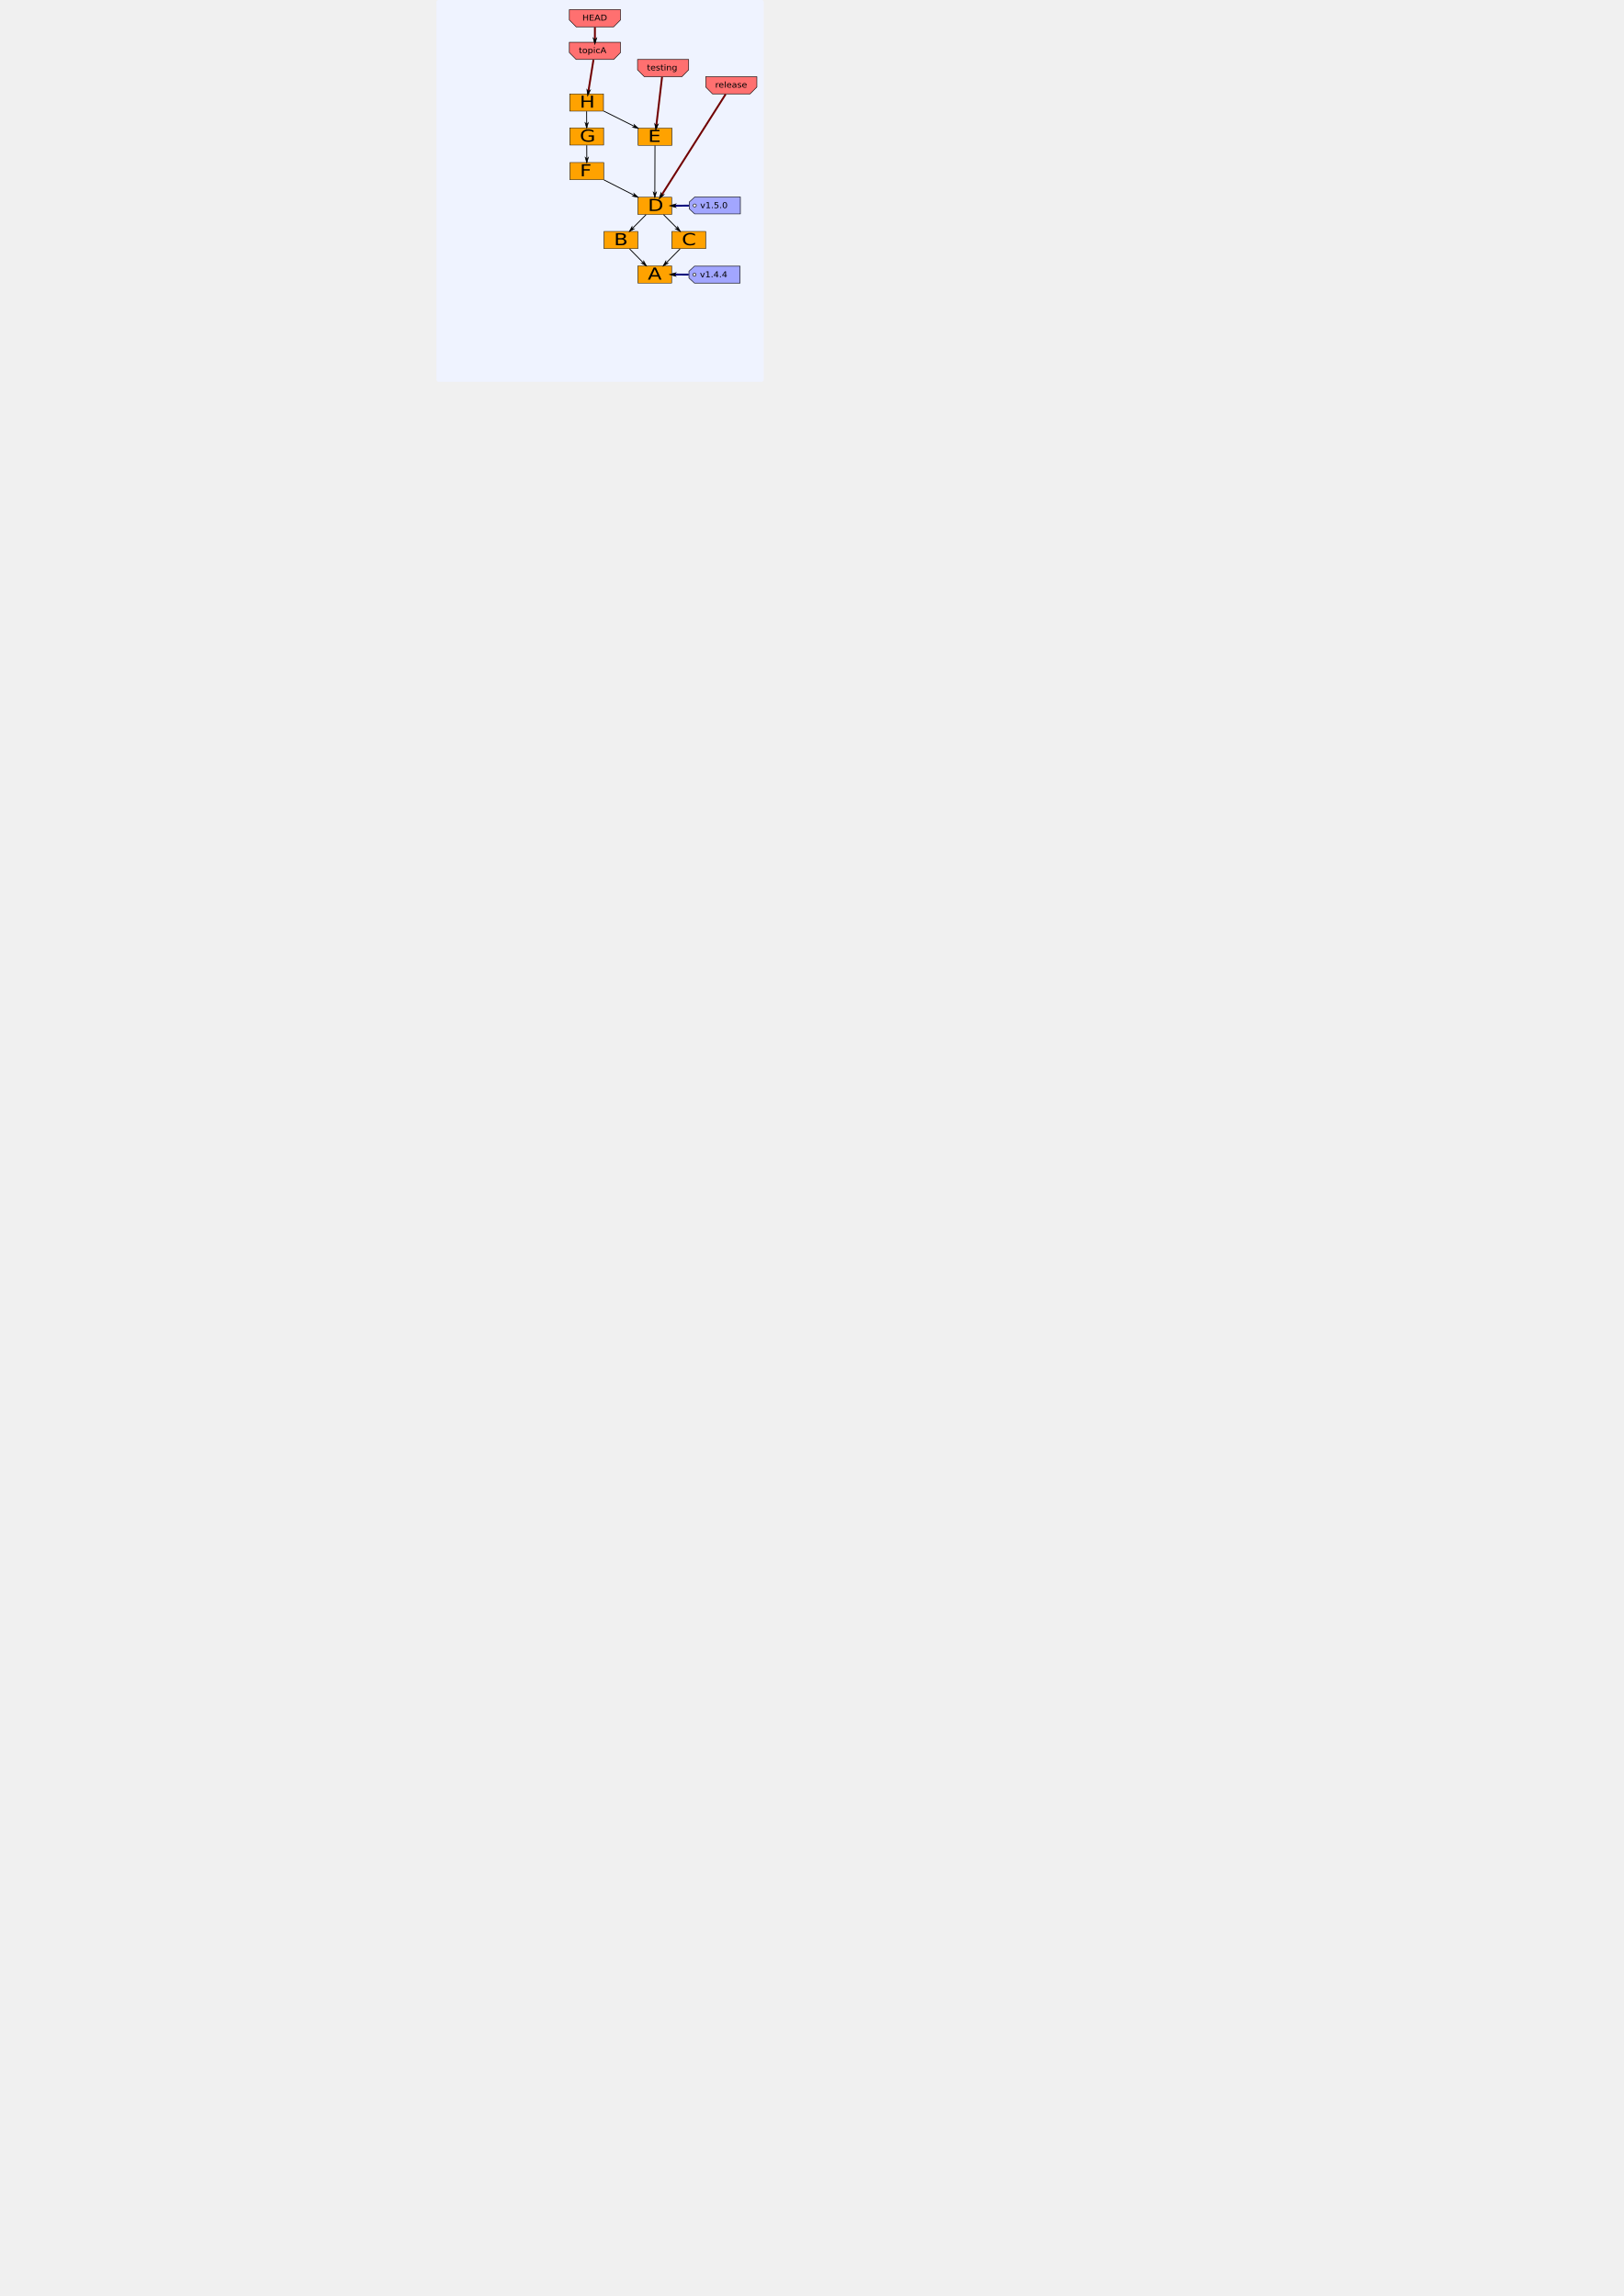
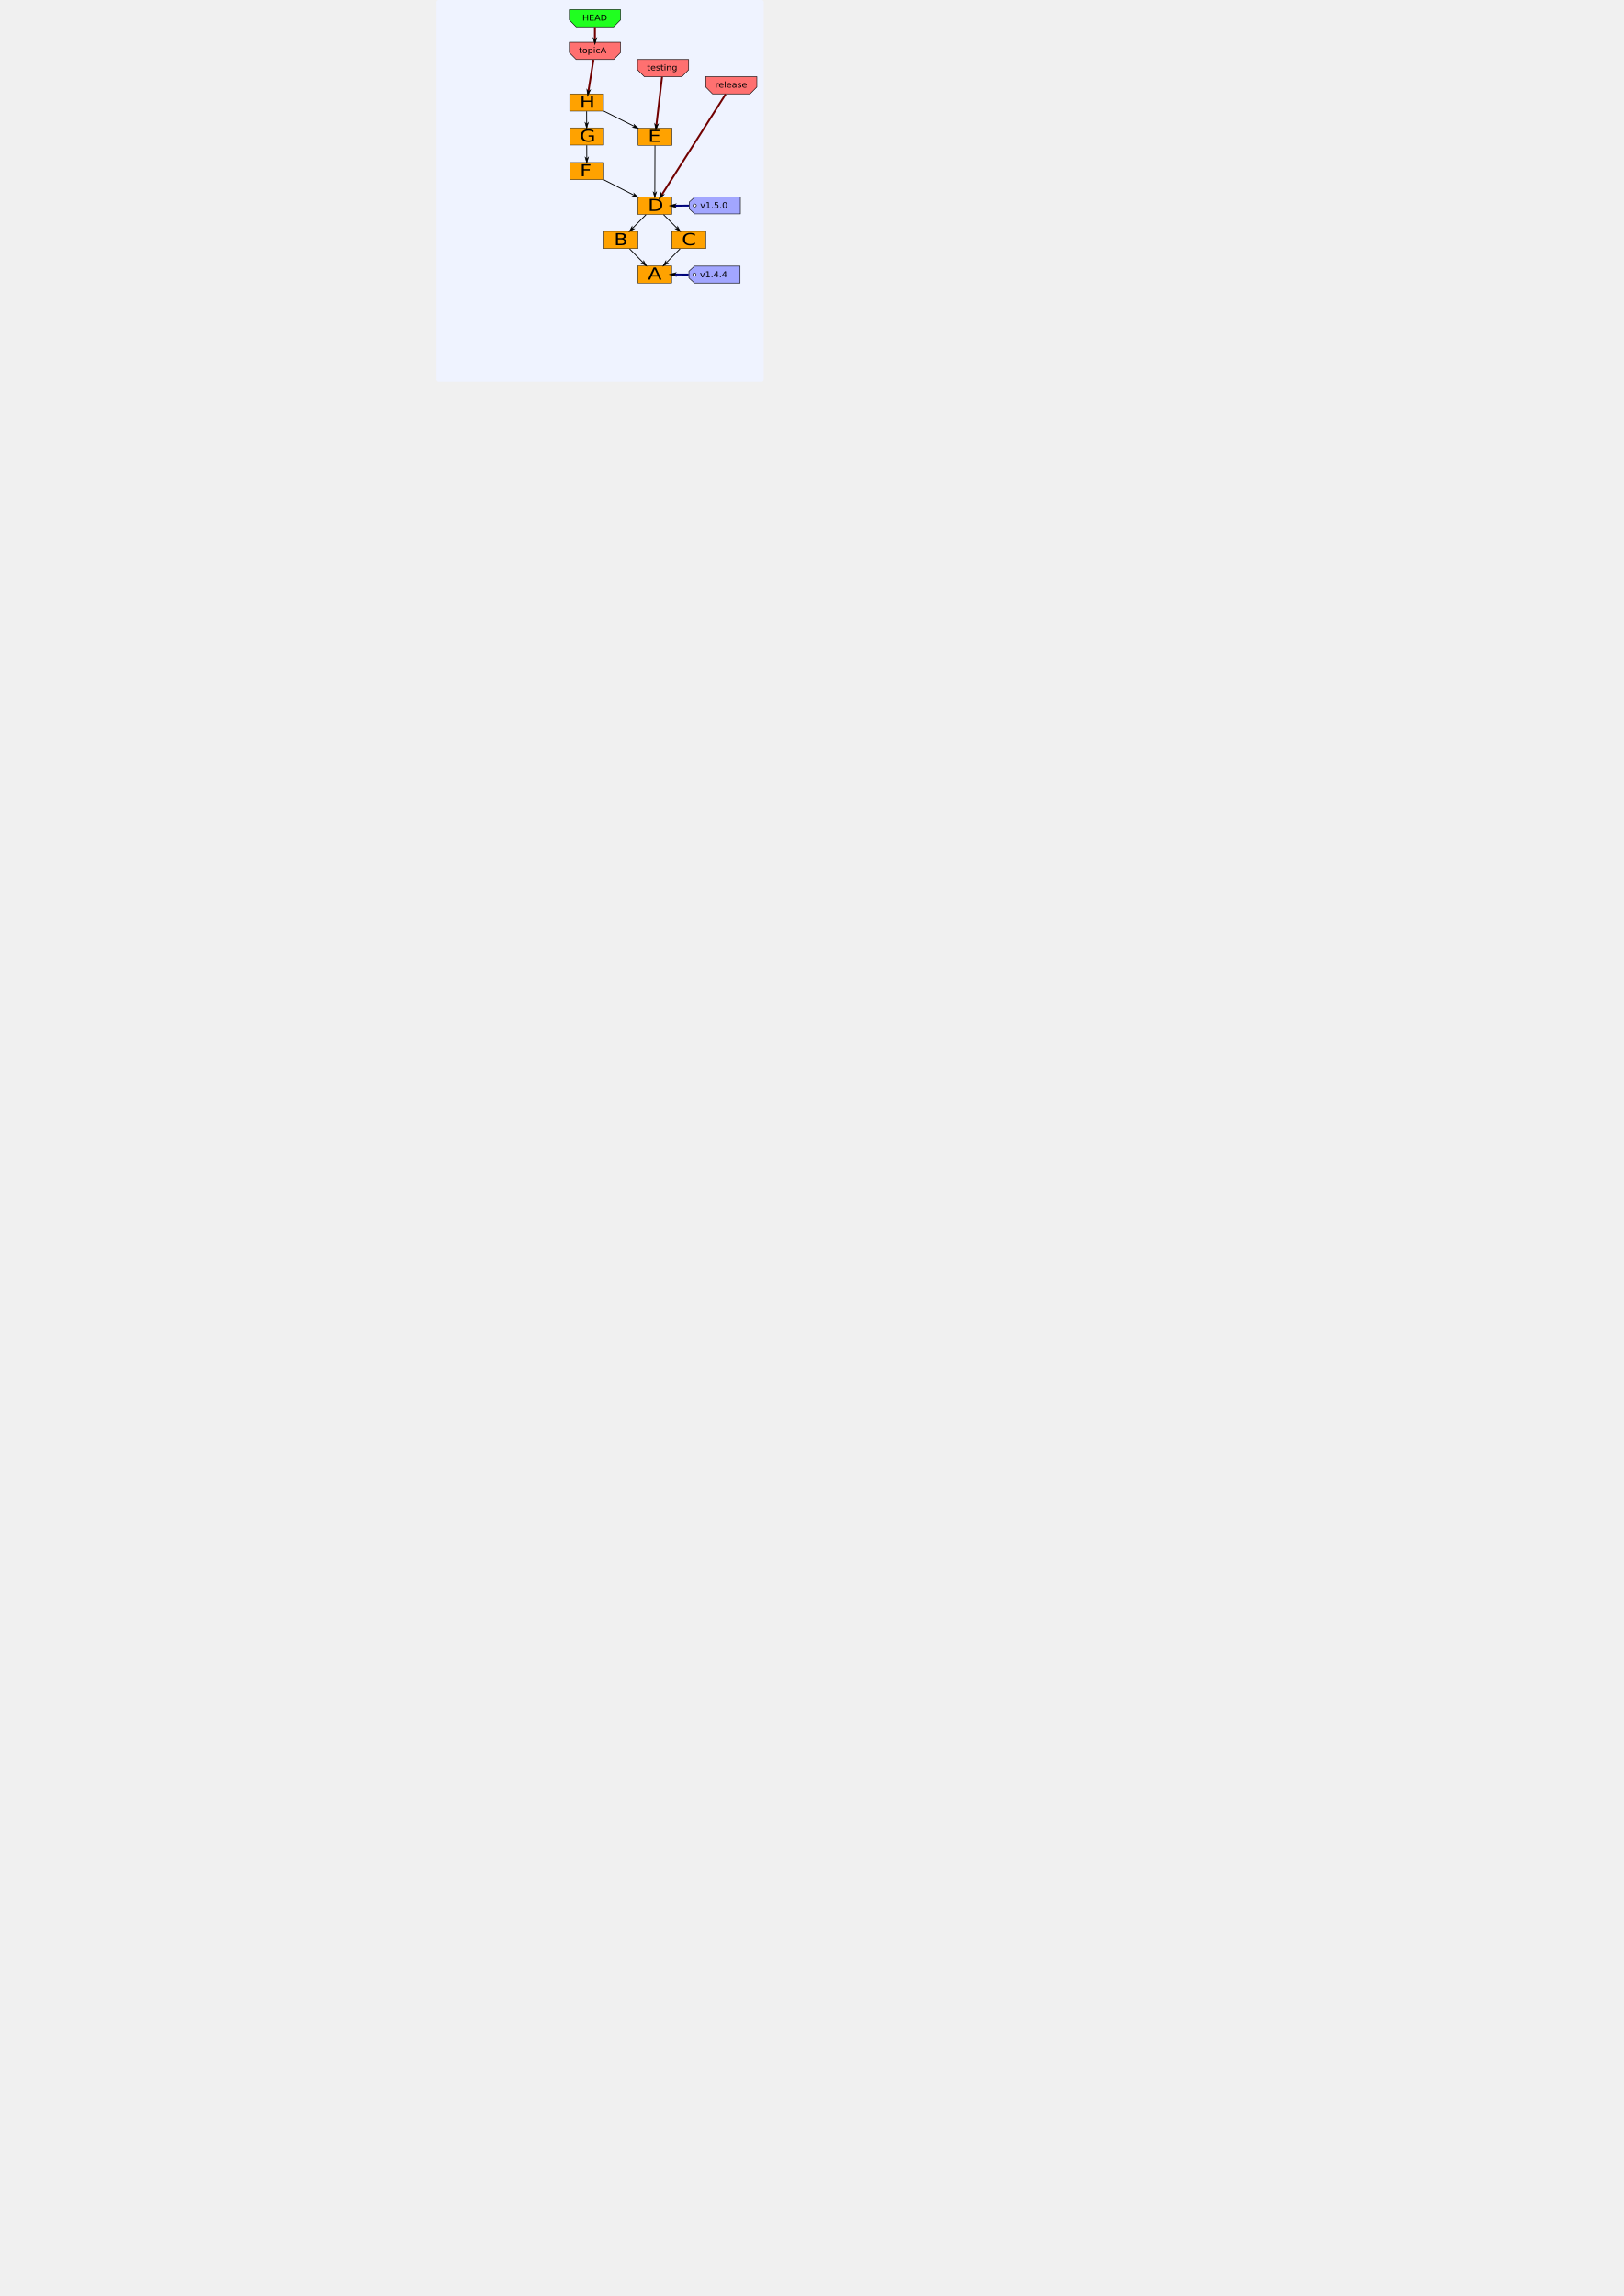
<svg xmlns="http://www.w3.org/2000/svg" width="744.094" height="1052.362" id="svg1317">
  <defs id="defs1319">
    <marker orient="auto" refY="0.0" refX="0.0" id="Arrow1Sstart" style="overflow:visible">
      <path id="path4028" d="M 0.0,0.0 L 5.0,-5.0 L -12.5,0.0 L 5.0,5.0 L 0.0,0.0 z " style="fill-rule:evenodd;stroke:#000000;stroke-width:1.0pt;marker-start:none" transform="scale(0.2) translate(6,0)" />
    </marker>
    <marker orient="auto" refY="0.0" refX="0.0" id="Arrow1Mstart" style="overflow:visible">
      <path id="path4034" d="M 0.0,0.0 L 5.0,-5.0 L -12.5,0.0 L 5.0,5.0 L 0.0,0.0 z " style="fill-rule:evenodd;stroke:#000000;stroke-width:1.0pt;marker-start:none" transform="scale(0.4) translate(10,0)" />
    </marker>
    <marker orient="auto" refY="0.0" refX="0.0" id="Arrow1Send" style="overflow:visible;">
      <path id="path4025" d="M 0.0,0.0 L 5.0,-5.0 L -12.5,0.0 L 5.0,5.0 L 0.0,0.0 z " style="fill-rule:evenodd;stroke:#000000;stroke-width:1.0pt;marker-start:none;" transform="scale(0.2) rotate(180) translate(6,0)" />
    </marker>
    <marker orient="auto" refY="0.0" refX="0.0" id="Arrow2Mend" style="overflow:visible;">
      <path id="path4013" style="font-size:12.0;fill-rule:evenodd;stroke-width:0.625;stroke-linejoin:round;" d="M 8.719,4.034 L -2.207,0.016 L 8.719,-4.002 C 6.973,-1.63 6.983,1.616 8.719,4.034 z " transform="scale(0.6) rotate(180) translate(0,0)" />
    </marker>
    <marker orient="auto" refY="0.0" refX="0.0" id="Arrow1Mend" style="overflow:visible;">
      <path id="path4031" d="M 0.0,0.0 L 5.0,-5.0 L -12.5,0.0 L 5.0,5.0 L 0.0,0.0 z " style="fill-rule:evenodd;stroke:#000000;stroke-width:1.0pt;marker-start:none;" transform="scale(0.4) rotate(180) translate(10,0)" />
    </marker>
    <marker orient="auto" refY="0.0" refX="0.0" id="Arrow2Mstart" style="overflow:visible">
      <path id="path4016" style="font-size:12.0;fill-rule:evenodd;stroke-width:0.625;stroke-linejoin:round" d="M 8.719,4.034 L -2.207,0.016 L 8.719,-4.002 C 6.973,-1.63 6.983,1.616 8.719,4.034 z " transform="scale(0.6) translate(0,0)" />
    </marker>
    <marker orient="auto" refY="0.0" refX="0.0" id="Arrow1Lstart" style="overflow:visible">
      <path id="path4040" d="M 0.0,0.0 L 5.0,-5.0 L -12.5,0.0 L 5.0,5.0 L 0.0,0.0 z " style="fill-rule:evenodd;stroke:#000000;stroke-width:1.0pt;marker-start:none" transform="scale(0.8) translate(12.5,0)" />
    </marker>
  </defs>
  <g id="layer1" style="opacity:1">
    <rect style="fill:#eff3ff;fill-opacity:1;stroke:none;stroke-width:1;stroke-linecap:butt;stroke-linejoin:bevel;stroke-miterlimit:4;stroke-dasharray:none;stroke-dashoffset:0;stroke-opacity:1" id="bg" width="150" height="175" x="200" y="0" rx="0.975" ry="0.975" />
    <rect style="fill:black;fill-opacity:0.75;stroke:black;stroke-width:0.5;stroke-linecap:butt;stroke-linejoin:miter;stroke-miterlimit:4;stroke-dasharray:none;stroke-dashoffset:0;stroke-opacity:1" id="rect2855" width="0" height="1" x="217" y="77.362" rx="19.921" ry="1" />
    <g id="g4675" transform="matrix(1.94833,0,0,1.578809,-251.2663,-47.64924)">
      <path id="path4085" d="M 286.941,107.358 L 286.941,112.366 L 278.996,112.366 L 278.996,107.358 L 286.941,107.358 z " style="fill:#ffa200;fill-opacity:1;fill-rule:evenodd;stroke:black;stroke-width:0.118;stroke-linecap:butt;stroke-linejoin:miter;stroke-miterlimit:4;stroke-dasharray:none;stroke-opacity:1" />
      <text id="text4093" y="111.362" x="281.329" style="font-size:3.598px;font-style:normal;font-weight:normal;line-height:125%;fill:black;fill-opacity:1;stroke:none;stroke-width:1pt;stroke-linecap:butt;stroke-linejoin:miter;stroke-opacity:1;font-family:Bitstream Vera Sans" xml:space="preserve">
        <tspan style="font-size:4.797px;font-style:normal;font-variant:normal;font-weight:normal;font-stretch:normal;text-align:start;line-height:125%;writing-mode:lr-tb;text-anchor:start;font-family:Bitstream Vera Sans" y="111.362" x="281.329" id="tspan4095">A</tspan>
      </text>
    </g>
    <g style="opacity:1" id="g4195" transform="matrix(0.837014,0,0,0.775434,54.57597,38.74852)">
      <path id="path4197" d="M 315,107.362 L 340,107.362 L 340,117.362 L 315,117.362 L 312,114.362 L 312,110.362 L 315,107.362 z " style="fill:#a2a6ff;fill-opacity:1;fill-rule:evenodd;stroke:black;stroke-width:0.313;stroke-linecap:butt;stroke-linejoin:miter;stroke-miterlimit:4;stroke-dasharray:none;stroke-opacity:1" />
      <path transform="matrix(0.444444,0,0,0.444444,175,62.42343)" d="M 317 112.362 A 2 2 0 1 1  313,112.362 A 2 2 0 1 1  317 112.362 z" id="path4199" style="fill:white;fill-opacity:1;stroke:black;stroke-width:0.704;stroke-linecap:butt;stroke-linejoin:miter;stroke-miterlimit:4;stroke-dasharray:none;stroke-dashoffset:0;stroke-opacity:1" />
      <text xml:space="preserve" style="font-size:3.598px;font-style:normal;font-weight:normal;line-height:125%;opacity:1;fill:black;fill-opacity:1;stroke:none;stroke-width:1pt;stroke-linecap:butt;stroke-linejoin:miter;stroke-opacity:1;font-family:Bitstream Vera Sans" x="318" y="113.922" id="text4201">
        <tspan id="tspan4203" x="318" y="113.922" style="font-size:4.797px;font-style:normal;font-variant:normal;font-weight:normal;font-stretch:normal;text-align:start;line-height:125%;writing-mode:lr-tb;text-anchor:start;font-family:Bitstream Vera Sans">v1.4.4</tspan>
      </text>
    </g>
    <g style="opacity:1" id="g4680" transform="matrix(1.94833,0,0,1.578809,-266.7697,-63.42554)">
      <path id="path4682" d="M 286.941,107.358 L 286.941,112.366 L 278.996,112.366 L 278.996,107.358 L 286.941,107.358 z " style="fill:#ffa200;fill-opacity:1;fill-rule:evenodd;stroke:black;stroke-width:0.118;stroke-linecap:butt;stroke-linejoin:miter;stroke-miterlimit:4;stroke-dasharray:none;stroke-opacity:1" />
      <text id="text4684" y="111.362" x="281.329" style="font-size:3.598px;font-style:normal;font-weight:normal;line-height:125%;fill:black;fill-opacity:1;stroke:none;stroke-width:1pt;stroke-linecap:butt;stroke-linejoin:miter;stroke-opacity:1;font-family:Bitstream Vera Sans" xml:space="preserve">
        <tspan style="font-size:4.797px;font-style:normal;font-variant:normal;font-weight:normal;font-stretch:normal;text-align:start;line-height:125%;writing-mode:lr-tb;text-anchor:start;font-family:Bitstream Vera Sans" y="111.362" x="281.329" id="tspan4686">B</tspan>
      </text>
    </g>
    <g style="opacity:1" id="g4688" transform="matrix(1.94833,0,0,1.578809,-235.6654,-63.42554)">
      <path id="path4690" d="M 286.941,107.358 L 286.941,112.366 L 278.996,112.366 L 278.996,107.358 L 286.941,107.358 z " style="fill:#ffa200;fill-opacity:1;fill-rule:evenodd;stroke:black;stroke-width:0.118;stroke-linecap:butt;stroke-linejoin:miter;stroke-miterlimit:4;stroke-dasharray:none;stroke-opacity:1" />
      <text id="text4692" y="111.362" x="281.329" style="font-size:3.598px;font-style:normal;font-weight:normal;line-height:125%;fill:black;fill-opacity:1;stroke:none;stroke-width:1pt;stroke-linecap:butt;stroke-linejoin:miter;stroke-opacity:1;font-family:Bitstream Vera Sans" xml:space="preserve">
        <tspan style="font-size:4.797px;font-style:normal;font-variant:normal;font-weight:normal;font-stretch:normal;text-align:start;line-height:125%;writing-mode:lr-tb;text-anchor:start;font-family:Bitstream Vera Sans" y="111.362" x="281.329" id="tspan4694">C</tspan>
      </text>
    </g>
    <g style="opacity:1" id="g4696" transform="matrix(1.94833,0,0,1.578809,-251.2474,-79.10984)">
      <path id="path4698" d="M 286.941,107.358 L 286.941,112.366 L 278.996,112.366 L 278.996,107.358 L 286.941,107.358 z " style="fill:#ffa200;fill-opacity:1;fill-rule:evenodd;stroke:black;stroke-width:0.118;stroke-linecap:butt;stroke-linejoin:miter;stroke-miterlimit:4;stroke-dasharray:none;stroke-opacity:1" />
      <text id="text4700" y="111.362" x="281.329" style="font-size:3.598px;font-style:normal;font-weight:normal;line-height:125%;fill:black;fill-opacity:1;stroke:none;stroke-width:1pt;stroke-linecap:butt;stroke-linejoin:miter;stroke-opacity:1;font-family:Bitstream Vera Sans" xml:space="preserve">
        <tspan style="font-size:4.797px;font-style:normal;font-variant:normal;font-weight:normal;font-stretch:normal;text-align:start;line-height:125%;writing-mode:lr-tb;text-anchor:start;font-family:Bitstream Vera Sans" y="111.362" x="281.329" id="tspan4702">D</tspan>
      </text>
    </g>
    <g style="opacity:1" id="g4704" transform="matrix(1.94833,0,0,1.578809,-251.1447,-110.7898)">
      <path id="path4706" d="M 286.941,107.358 L 286.941,112.366 L 278.996,112.366 L 278.996,107.358 L 286.941,107.358 z " style="fill:#ffa200;fill-opacity:1;fill-rule:evenodd;stroke:black;stroke-width:0.118;stroke-linecap:butt;stroke-linejoin:miter;stroke-miterlimit:4;stroke-dasharray:none;stroke-opacity:1" />
      <text id="text4708" y="111.362" x="281.329" style="font-size:3.598px;font-style:normal;font-weight:normal;line-height:125%;fill:black;fill-opacity:1;stroke:none;stroke-width:1pt;stroke-linecap:butt;stroke-linejoin:miter;stroke-opacity:1;font-family:Bitstream Vera Sans" xml:space="preserve">
        <tspan style="font-size:4.797px;font-style:normal;font-variant:normal;font-weight:normal;font-stretch:normal;text-align:start;line-height:125%;writing-mode:lr-tb;text-anchor:start;font-family:Bitstream Vera Sans" y="111.362" x="281.329" id="tspan4710">E</tspan>
      </text>
    </g>
    <g style="opacity:1" id="g4712" transform="matrix(0.837014,0,0,0.775434,54.70008,7.04559)">
      <path id="path4714" d="M 315,107.362 L 340,107.362 L 340,117.362 L 315,117.362 L 312,114.362 L 312,110.362 L 315,107.362 z " style="fill:#a2a6ff;fill-opacity:1;fill-rule:evenodd;stroke:black;stroke-width:0.313;stroke-linecap:butt;stroke-linejoin:miter;stroke-miterlimit:4;stroke-dasharray:none;stroke-opacity:1" />
      <path transform="matrix(0.444444,0,0,0.444444,175,62.42343)" d="M 317 112.362 A 2 2 0 1 1  313,112.362 A 2 2 0 1 1  317 112.362 z" id="path4716" style="fill:white;fill-opacity:1;stroke:black;stroke-width:0.704;stroke-linecap:butt;stroke-linejoin:miter;stroke-miterlimit:4;stroke-dasharray:none;stroke-dashoffset:0;stroke-opacity:1" />
      <text xml:space="preserve" style="font-size:3.598px;font-style:normal;font-weight:normal;line-height:125%;opacity:1;fill:black;fill-opacity:1;stroke:none;stroke-width:1pt;stroke-linecap:butt;stroke-linejoin:miter;stroke-opacity:1;font-family:Bitstream Vera Sans" x="318" y="113.922" id="text4718">
        <tspan id="tspan4720" x="318" y="113.922" style="font-size:4.797px;font-style:normal;font-variant:normal;font-weight:normal;font-stretch:normal;text-align:start;line-height:125%;writing-mode:lr-tb;text-anchor:start;font-family:Bitstream Vera Sans">v1.5.0</tspan>
      </text>
    </g>
    <g style="opacity:1" id="g4722" transform="matrix(1.94833,0,0,1.578809,-282.438,-110.9055)">
      <path id="path4724" d="M 286.941,107.358 L 286.941,112.366 L 278.996,112.366 L 278.996,107.358 L 286.941,107.358 z " style="fill:#ffa200;fill-opacity:1;fill-rule:evenodd;stroke:black;stroke-width:0.118;stroke-linecap:butt;stroke-linejoin:miter;stroke-miterlimit:4;stroke-dasharray:none;stroke-opacity:1" />
      <text id="text4726" y="111.362" x="281.329" style="font-size:3.598px;font-style:normal;font-weight:normal;line-height:125%;fill:black;fill-opacity:1;stroke:none;stroke-width:1pt;stroke-linecap:butt;stroke-linejoin:miter;stroke-opacity:1;font-family:Bitstream Vera Sans" xml:space="preserve">
        <tspan style="font-size:4.797px;font-style:normal;font-variant:normal;font-weight:normal;font-stretch:normal;text-align:start;line-height:125%;writing-mode:lr-tb;text-anchor:start;font-family:Bitstream Vera Sans" y="111.362" x="281.329" id="tspan4728">G</tspan>
      </text>
    </g>
    <g style="opacity:1" id="g4730" transform="matrix(1.94833,0,0,1.578809,-282.3948,-95.01356)">
      <path id="path4732" d="M 286.941,107.358 L 286.941,112.366 L 278.996,112.366 L 278.996,107.358 L 286.941,107.358 z " style="fill:#ffa200;fill-opacity:1;fill-rule:evenodd;stroke:black;stroke-width:0.118;stroke-linecap:butt;stroke-linejoin:miter;stroke-miterlimit:4;stroke-dasharray:none;stroke-opacity:1" />
      <text id="text4734" y="111.362" x="281.329" style="font-size:3.598px;font-style:normal;font-weight:normal;line-height:125%;fill:black;fill-opacity:1;stroke:none;stroke-width:1pt;stroke-linecap:butt;stroke-linejoin:miter;stroke-opacity:1;font-family:Bitstream Vera Sans" xml:space="preserve">
        <tspan style="font-size:4.797px;font-style:normal;font-variant:normal;font-weight:normal;font-stretch:normal;text-align:start;line-height:125%;writing-mode:lr-tb;text-anchor:start;font-family:Bitstream Vera Sans" y="111.362" x="281.329" id="tspan4736">F</tspan>
      </text>
    </g>
    <path style="fill:none;fill-opacity:0.75;fill-rule:evenodd;stroke:black;stroke-width:0.393;stroke-linecap:butt;stroke-linejoin:miter;marker-start:url(#Arrow1Mstart);marker-end:none;stroke-miterlimit:4;stroke-dasharray:none;stroke-opacity:1" d="M 304.057,121.751 L 311.644,114.077" id="path4740" />
    <path style="fill:none;fill-opacity:0.75;fill-rule:evenodd;stroke:black;stroke-width:0.393;stroke-linecap:butt;stroke-linejoin:miter;marker-start:url(#Arrow1Mstart);marker-end:none;stroke-miterlimit:4;stroke-dasharray:none;stroke-opacity:1" d="M 296.069,121.751 L 288.528,114.077" id="path4742" />
    <path style="fill:none;fill-opacity:0.75;fill-rule:evenodd;stroke:black;stroke-width:0.393;stroke-linecap:butt;stroke-linejoin:miter;marker-start:url(#Arrow1Mstart);marker-end:none;stroke-miterlimit:4;stroke-dasharray:none;stroke-opacity:1" d="M 288.556,105.974 L 296.059,98.393" id="path4744" />
    <path style="fill:none;fill-opacity:0.75;fill-rule:evenodd;stroke:black;stroke-width:0.393;stroke-linecap:butt;stroke-linejoin:miter;marker-start:url(#Arrow1Mstart);marker-end:none;stroke-miterlimit:4;stroke-dasharray:none;stroke-opacity:1" d="M 311.626,105.974 L 304.094,98.393" id="path4746" />
    <path style="fill:none;fill-opacity:0.75;fill-rule:evenodd;stroke:#00047c;stroke-width:0.864;stroke-linecap:butt;stroke-linejoin:miter;marker-start:url(#Arrow1Sstart);marker-end:none;stroke-miterlimit:4;stroke-dasharray:none;stroke-opacity:1" d="M 307.911,125.824 L 315.593,125.845" id="path4748" />
    <path style="fill:none;fill-opacity:0.75;fill-rule:evenodd;stroke:#00047c;stroke-width:0.864;stroke-linecap:butt;stroke-linejoin:miter;marker-start:url(#Arrow1Sstart);marker-end:none;stroke-miterlimit:4;stroke-dasharray:none;stroke-opacity:1" d="M 307.93,94.294 L 315.717,94.247" id="path4750" />
    <path style="fill:none;fill-opacity:0.75;fill-rule:evenodd;stroke:black;stroke-width:0.393;stroke-linecap:butt;stroke-linejoin:miter;marker-start:url(#Arrow1Mstart);marker-end:none;stroke-miterlimit:4;stroke-dasharray:none;stroke-opacity:1" d="M 292.208,90.328 L 276.783,82.452" id="path4752" />
    <path style="fill:none;fill-opacity:0.75;fill-rule:evenodd;stroke:black;stroke-width:0.393;stroke-linecap:butt;stroke-linejoin:miter;marker-start:url(#Arrow1Mstart);marker-end:none;stroke-miterlimit:4;stroke-dasharray:none;stroke-opacity:1" d="M 268.911,74.386 L 268.889,66.598" id="path4754" />
    <path style="fill:none;fill-opacity:0.75;fill-rule:evenodd;stroke:black;stroke-width:0.393;stroke-linecap:butt;stroke-linejoin:miter;marker-start:url(#Arrow1Mstart);marker-end:none;stroke-miterlimit:4;stroke-dasharray:none;stroke-opacity:1" d="M 300.082,90.29 L 300.159,66.713" id="path4756" />
    <g id="g4766" transform="matrix(1.562508,0,0,1.578809,-215.655,-71.19841)">
      <path id="path4760" d="M 325,62.362 L 325,65.362 L 327,67.362 L 338,67.362 L 340,65.362 L 340,62.362 L 325,62.362 z " style="fill:#ff7070;fill-opacity:1;fill-rule:evenodd;stroke:black;stroke-width:0.161;stroke-linecap:butt;stroke-linejoin:miter;stroke-miterlimit:4;stroke-dasharray:none;stroke-opacity:1" />
      <text id="text4762" y="68.436" x="313.844" style="font-size:1.845px;font-style:normal;font-weight:normal;line-height:125%;opacity:1;fill:black;fill-opacity:1;stroke:none;stroke-width:1pt;stroke-linecap:butt;stroke-linejoin:miter;stroke-opacity:1;font-family:Bitstream Vera Sans" xml:space="preserve" transform="scale(1.044355,0.957529)">
        <tspan style="font-size:2.461px;font-style:normal;font-variant:normal;font-weight:normal;font-stretch:normal;text-align:start;line-height:125%;writing-mode:lr-tb;text-anchor:start;font-family:Bitstream Vera Sans" y="68.436" x="313.844" id="tspan4764">testing</tspan>
      </text>
    </g>
    <g style="opacity:1" id="g4771" transform="matrix(1.562508,0,0,1.578809,-184.4048,-63.30436)">
      <path id="path4773" d="M 325,62.362 L 325,65.362 L 327,67.362 L 338,67.362 L 340,65.362 L 340,62.362 L 325,62.362 z " style="fill:#ff7070;fill-opacity:1;fill-rule:evenodd;stroke:black;stroke-width:0.161;stroke-linecap:butt;stroke-linejoin:miter;stroke-miterlimit:4;stroke-dasharray:none;stroke-opacity:1" />
      <text id="text4775" y="68.436" x="313.844" style="font-size:1.845px;font-style:normal;font-weight:normal;line-height:125%;opacity:1;fill:black;fill-opacity:1;stroke:none;stroke-width:1pt;stroke-linecap:butt;stroke-linejoin:miter;stroke-opacity:1;font-family:Bitstream Vera Sans" xml:space="preserve" transform="scale(1.044355,0.957529)">
        <tspan style="font-size:2.461px;font-style:normal;font-variant:normal;font-weight:normal;font-stretch:normal;text-align:start;line-height:125%;writing-mode:lr-tb;text-anchor:start;font-family:Bitstream Vera Sans" y="68.436" x="313.844" id="tspan4777">release</tspan>
      </text>
    </g>
    <g style="opacity:1" id="g4779" transform="matrix(1.562508,0,0,1.578809,-246.9052,-79.09245)">
      <path id="path4781" d="M 325,62.362 L 325,65.362 L 327,67.362 L 338,67.362 L 340,65.362 L 340,62.362 L 325,62.362 z " style="fill:#ff7070;fill-opacity:1;fill-rule:evenodd;stroke:black;stroke-width:0.161;stroke-linecap:butt;stroke-linejoin:miter;stroke-miterlimit:4;stroke-dasharray:none;stroke-opacity:1" />
      <text id="text4783" y="68.436" x="313.844" style="font-size:1.845px;font-style:normal;font-weight:normal;line-height:125%;opacity:1;fill:black;fill-opacity:1;stroke:none;stroke-width:1pt;stroke-linecap:butt;stroke-linejoin:miter;stroke-opacity:1;font-family:Bitstream Vera Sans" xml:space="preserve" transform="scale(1.044355,0.957529)">
        <tspan style="font-size:2.461px;font-style:normal;font-variant:normal;font-weight:normal;font-stretch:normal;text-align:start;line-height:125%;writing-mode:lr-tb;text-anchor:start;font-family:Bitstream Vera Sans" y="68.436" x="313.844" id="tspan4785">topicA</tspan>
      </text>
    </g>
    <g style="opacity:1" id="g4787" transform="matrix(1.94833,0,0,1.578809,-282.4976,-126.4742)">
      <path id="path4789" d="M 286.941,107.358 L 286.941,112.366 L 278.996,112.366 L 278.996,107.358 L 286.941,107.358 z " style="fill:#ffa200;fill-opacity:1;fill-rule:evenodd;stroke:black;stroke-width:0.118;stroke-linecap:butt;stroke-linejoin:miter;stroke-miterlimit:4;stroke-dasharray:none;stroke-opacity:1" />
      <text id="text4791" y="111.362" x="281.329" style="font-size:3.598px;font-style:normal;font-weight:normal;line-height:125%;fill:black;fill-opacity:1;stroke:none;stroke-width:1pt;stroke-linecap:butt;stroke-linejoin:miter;stroke-opacity:1;font-family:Bitstream Vera Sans" xml:space="preserve">
        <tspan style="font-size:4.797px;font-style:normal;font-variant:normal;font-weight:normal;font-stretch:normal;text-align:start;line-height:125%;writing-mode:lr-tb;text-anchor:start;font-family:Bitstream Vera Sans" y="111.362" x="281.329" id="tspan4793">H</tspan>
      </text>
    </g>
    <path style="fill:none;fill-opacity:0.75;fill-rule:evenodd;stroke:black;stroke-width:0.393;stroke-linecap:butt;stroke-linejoin:miter;marker-start:url(#Arrow1Mstart);marker-end:none;stroke-miterlimit:4;stroke-dasharray:none;stroke-opacity:1" d="M 268.863,58.494 L 268.834,51.029" id="path4795" />
    <path style="fill:none;fill-opacity:0.75;fill-rule:evenodd;stroke:black;stroke-width:0.393;stroke-linecap:butt;stroke-linejoin:miter;marker-start:url(#Arrow1Mstart);marker-end:none;stroke-miterlimit:4;stroke-dasharray:none;stroke-opacity:1" d="M 292.31,58.729 L 276.68,50.91" id="path4797" />
    <path style="fill:none;fill-opacity:0.75;fill-rule:evenodd;stroke:#710000;stroke-width:0.864;stroke-linecap:butt;stroke-linejoin:miter;marker-start:url(#Arrow1Sstart);marker-end:none;stroke-miterlimit:4;stroke-dasharray:none;stroke-opacity:1" d="M 302.64,90.29 L 332.543,43.175" id="path4799" />
    <path style="fill:none;fill-opacity:0.75;fill-rule:evenodd;stroke:#710000;stroke-width:0.864;stroke-linecap:butt;stroke-linejoin:miter;marker-start:url(#Arrow1Sstart);marker-end:none;stroke-miterlimit:4;stroke-dasharray:none;stroke-opacity:1" d="M 300.649,58.61 L 303.399,35.281" id="path4801" />
    <path style="fill:none;fill-opacity:0.75;fill-rule:evenodd;stroke:#710000;stroke-width:0.864;stroke-linecap:butt;stroke-linejoin:miter;marker-start:url(#Arrow1Sstart);marker-end:none;stroke-miterlimit:4;stroke-dasharray:none;stroke-opacity:1" d="M 269.471,42.926 L 271.973,27.387" id="path4803" />
    <g style="opacity:1" id="g2468" transform="matrix(1.562508,0,0,1.578809,-246.9052,-94.04282)">
-       <path id="path2470" d="M 325,62.362 L 325,65.362 L 327,67.362 L 338,67.362 L 340,65.362 L 340,62.362 L 325,62.362 z" style="fill:#ff7070;fill-opacity:1;fill-rule:evenodd;stroke:#000000;stroke-width:0.161;stroke-linecap:butt;stroke-linejoin:miter;stroke-miterlimit:4;stroke-dasharray:none;stroke-opacity:1" />
+       <path id="path2470" d="M 325,62.362 L 325,65.362 L 327,67.362 L 338,67.362 L 340,65.362 L 340,62.362 L 325,62.362 z" style="fill:#20ff20;fill-opacity:1;fill-rule:evenodd;stroke:#000000;stroke-width:0.161;stroke-linecap:butt;stroke-linejoin:miter;stroke-miterlimit:4;stroke-dasharray:none;stroke-opacity:1" />
      <text id="text2472" y="68.436" x="314.838" style="font-size:1.845px;font-style:normal;font-weight:normal;line-height:125%;opacity:1;fill:#000000;fill-opacity:1;stroke:none;stroke-width:1pt;stroke-linecap:butt;stroke-linejoin:miter;stroke-opacity:1;font-family:Bitstream Vera Sans" xml:space="preserve" transform="scale(1.044355,0.9575289)">
        <tspan style="font-size:2.461px;font-style:normal;font-variant:normal;font-weight:normal;font-stretch:normal;text-align:start;line-height:125%;writing-mode:lr-tb;text-anchor:start;font-family:Bitstream Vera Sans" y="68.436" x="314.838" id="tspan2474">HEAD</tspan>
      </text>
    </g>
    <path style="opacity:1;fill:none;fill-opacity:0.75;fill-rule:evenodd;stroke:#710000;stroke-width:0.864;stroke-linecap:butt;stroke-linejoin:miter;marker-start:url(#Arrow1Sstart);marker-end:none;stroke-miterlimit:4;stroke-dasharray:none;stroke-opacity:1;display:inline" d="M 272.629,19.238 L 272.629,12.436" id="path2476" />
  </g>
</svg>
